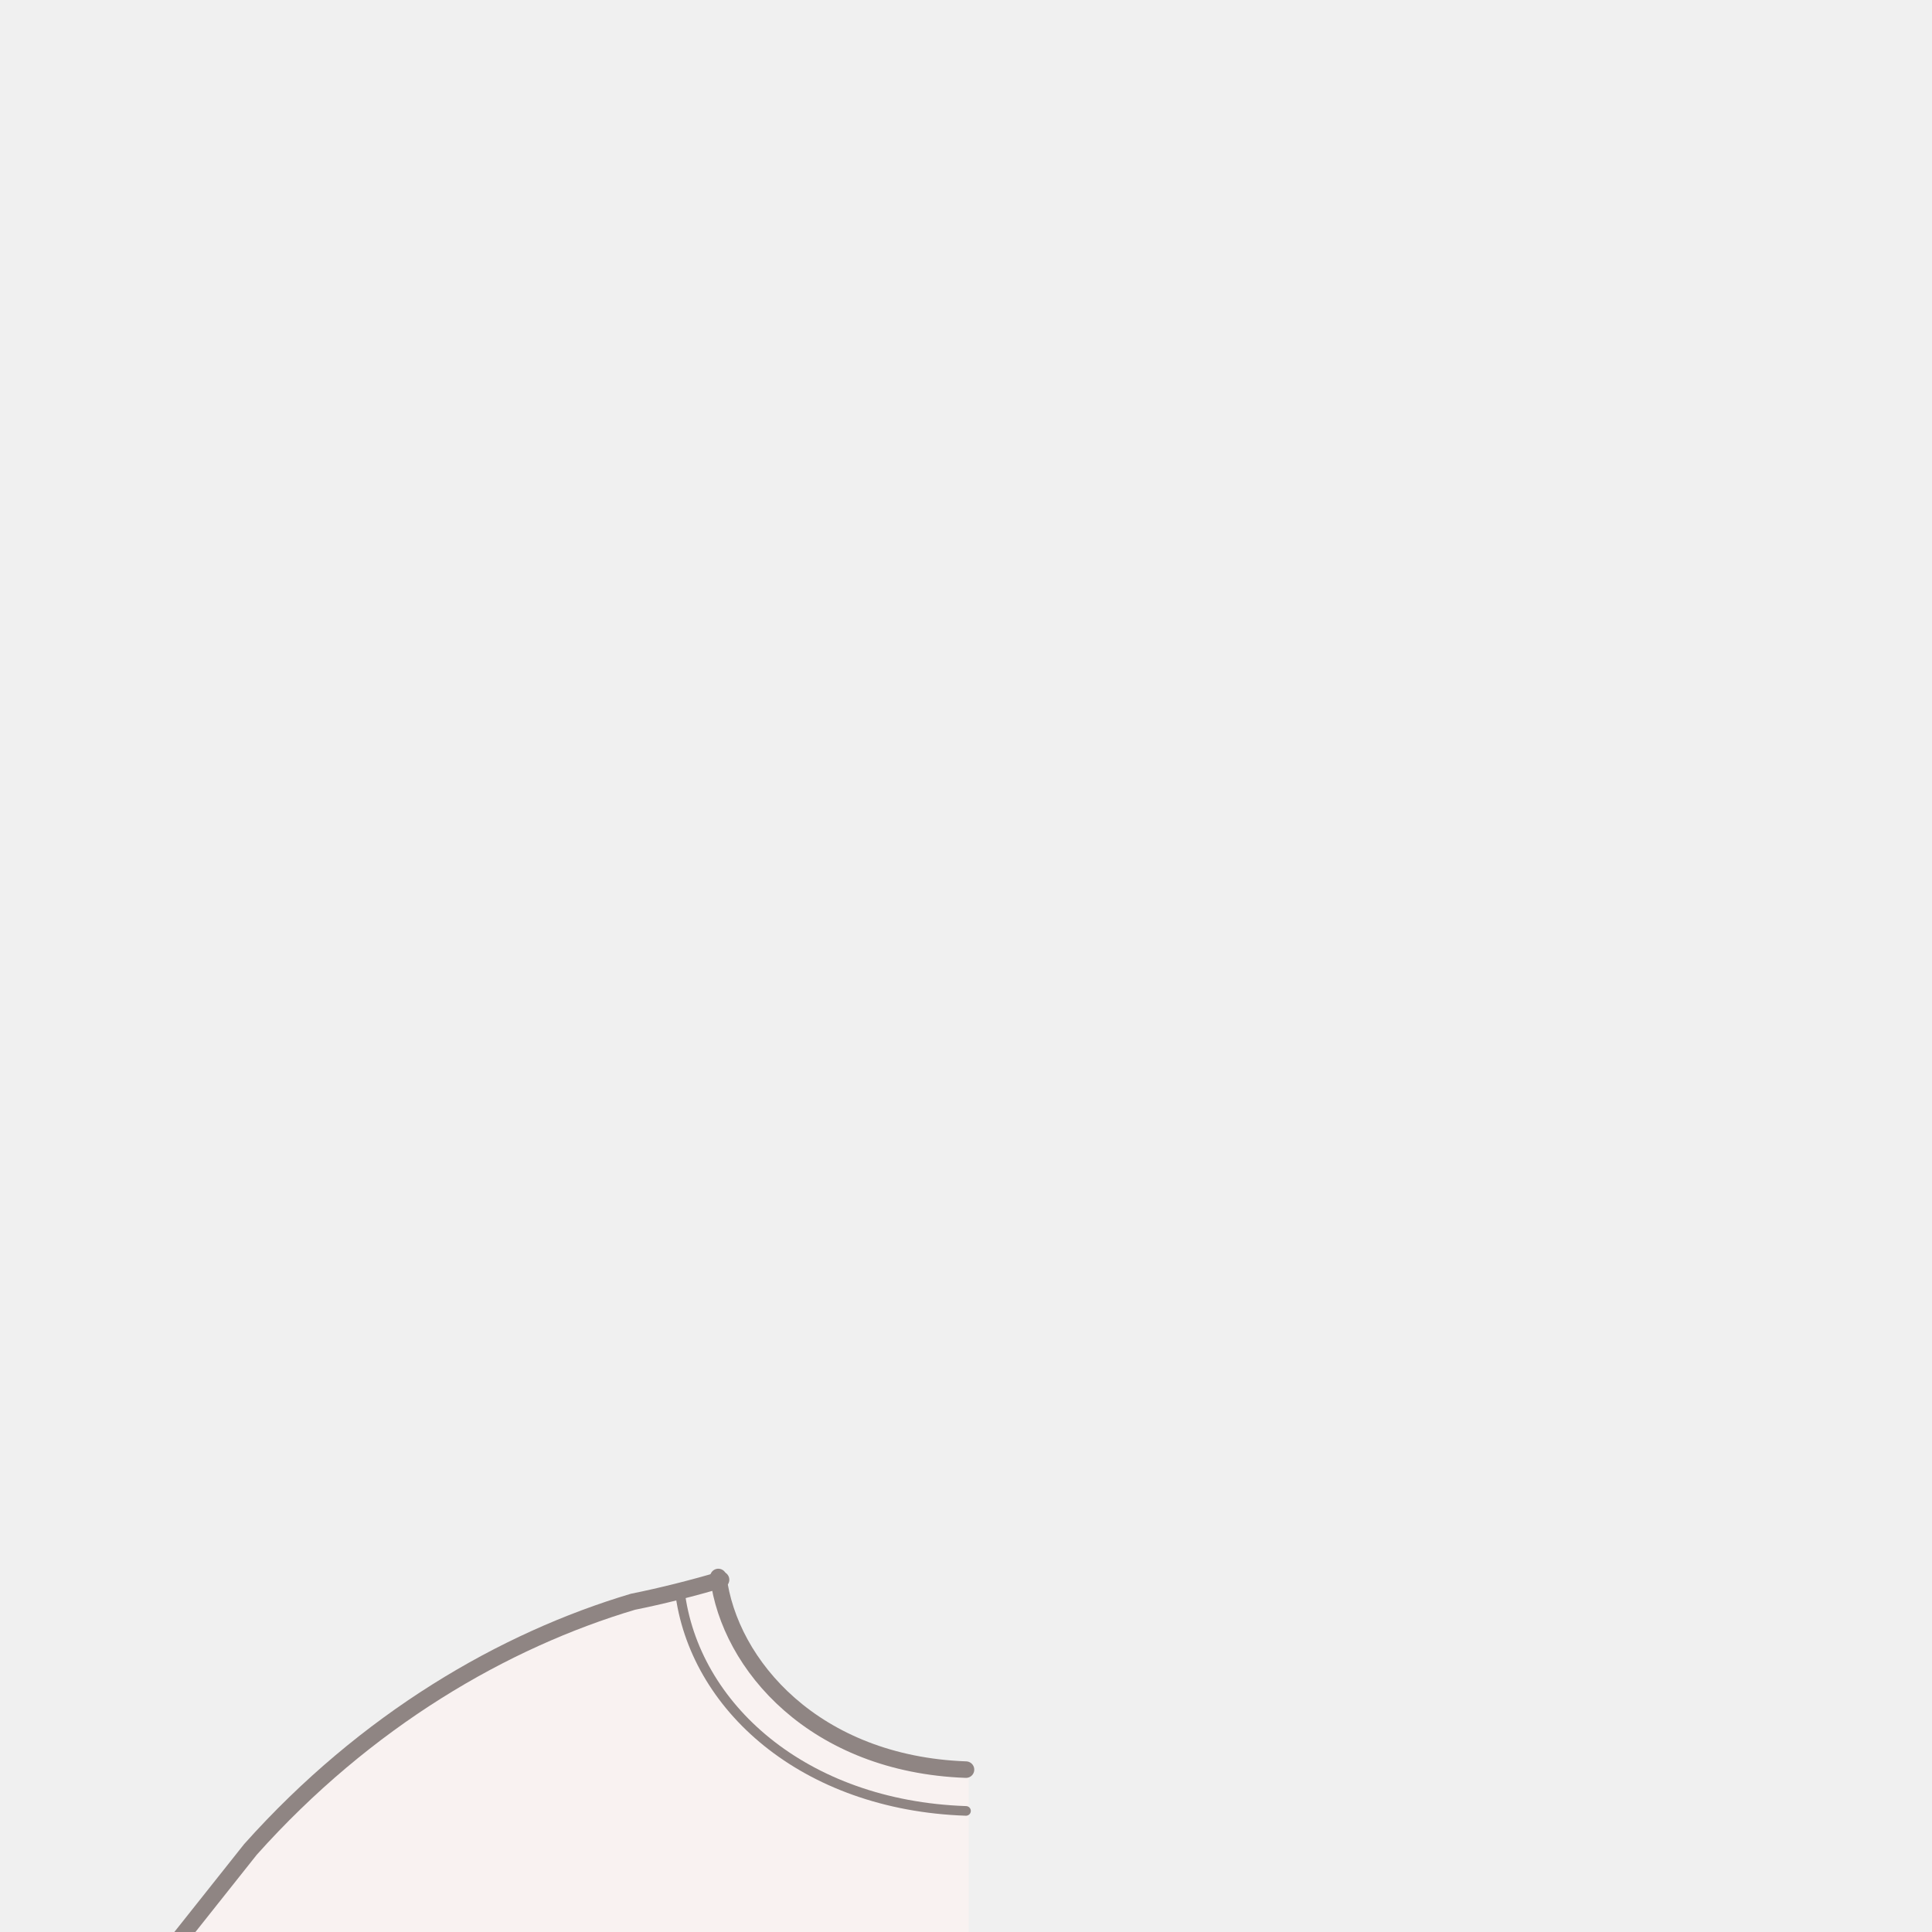
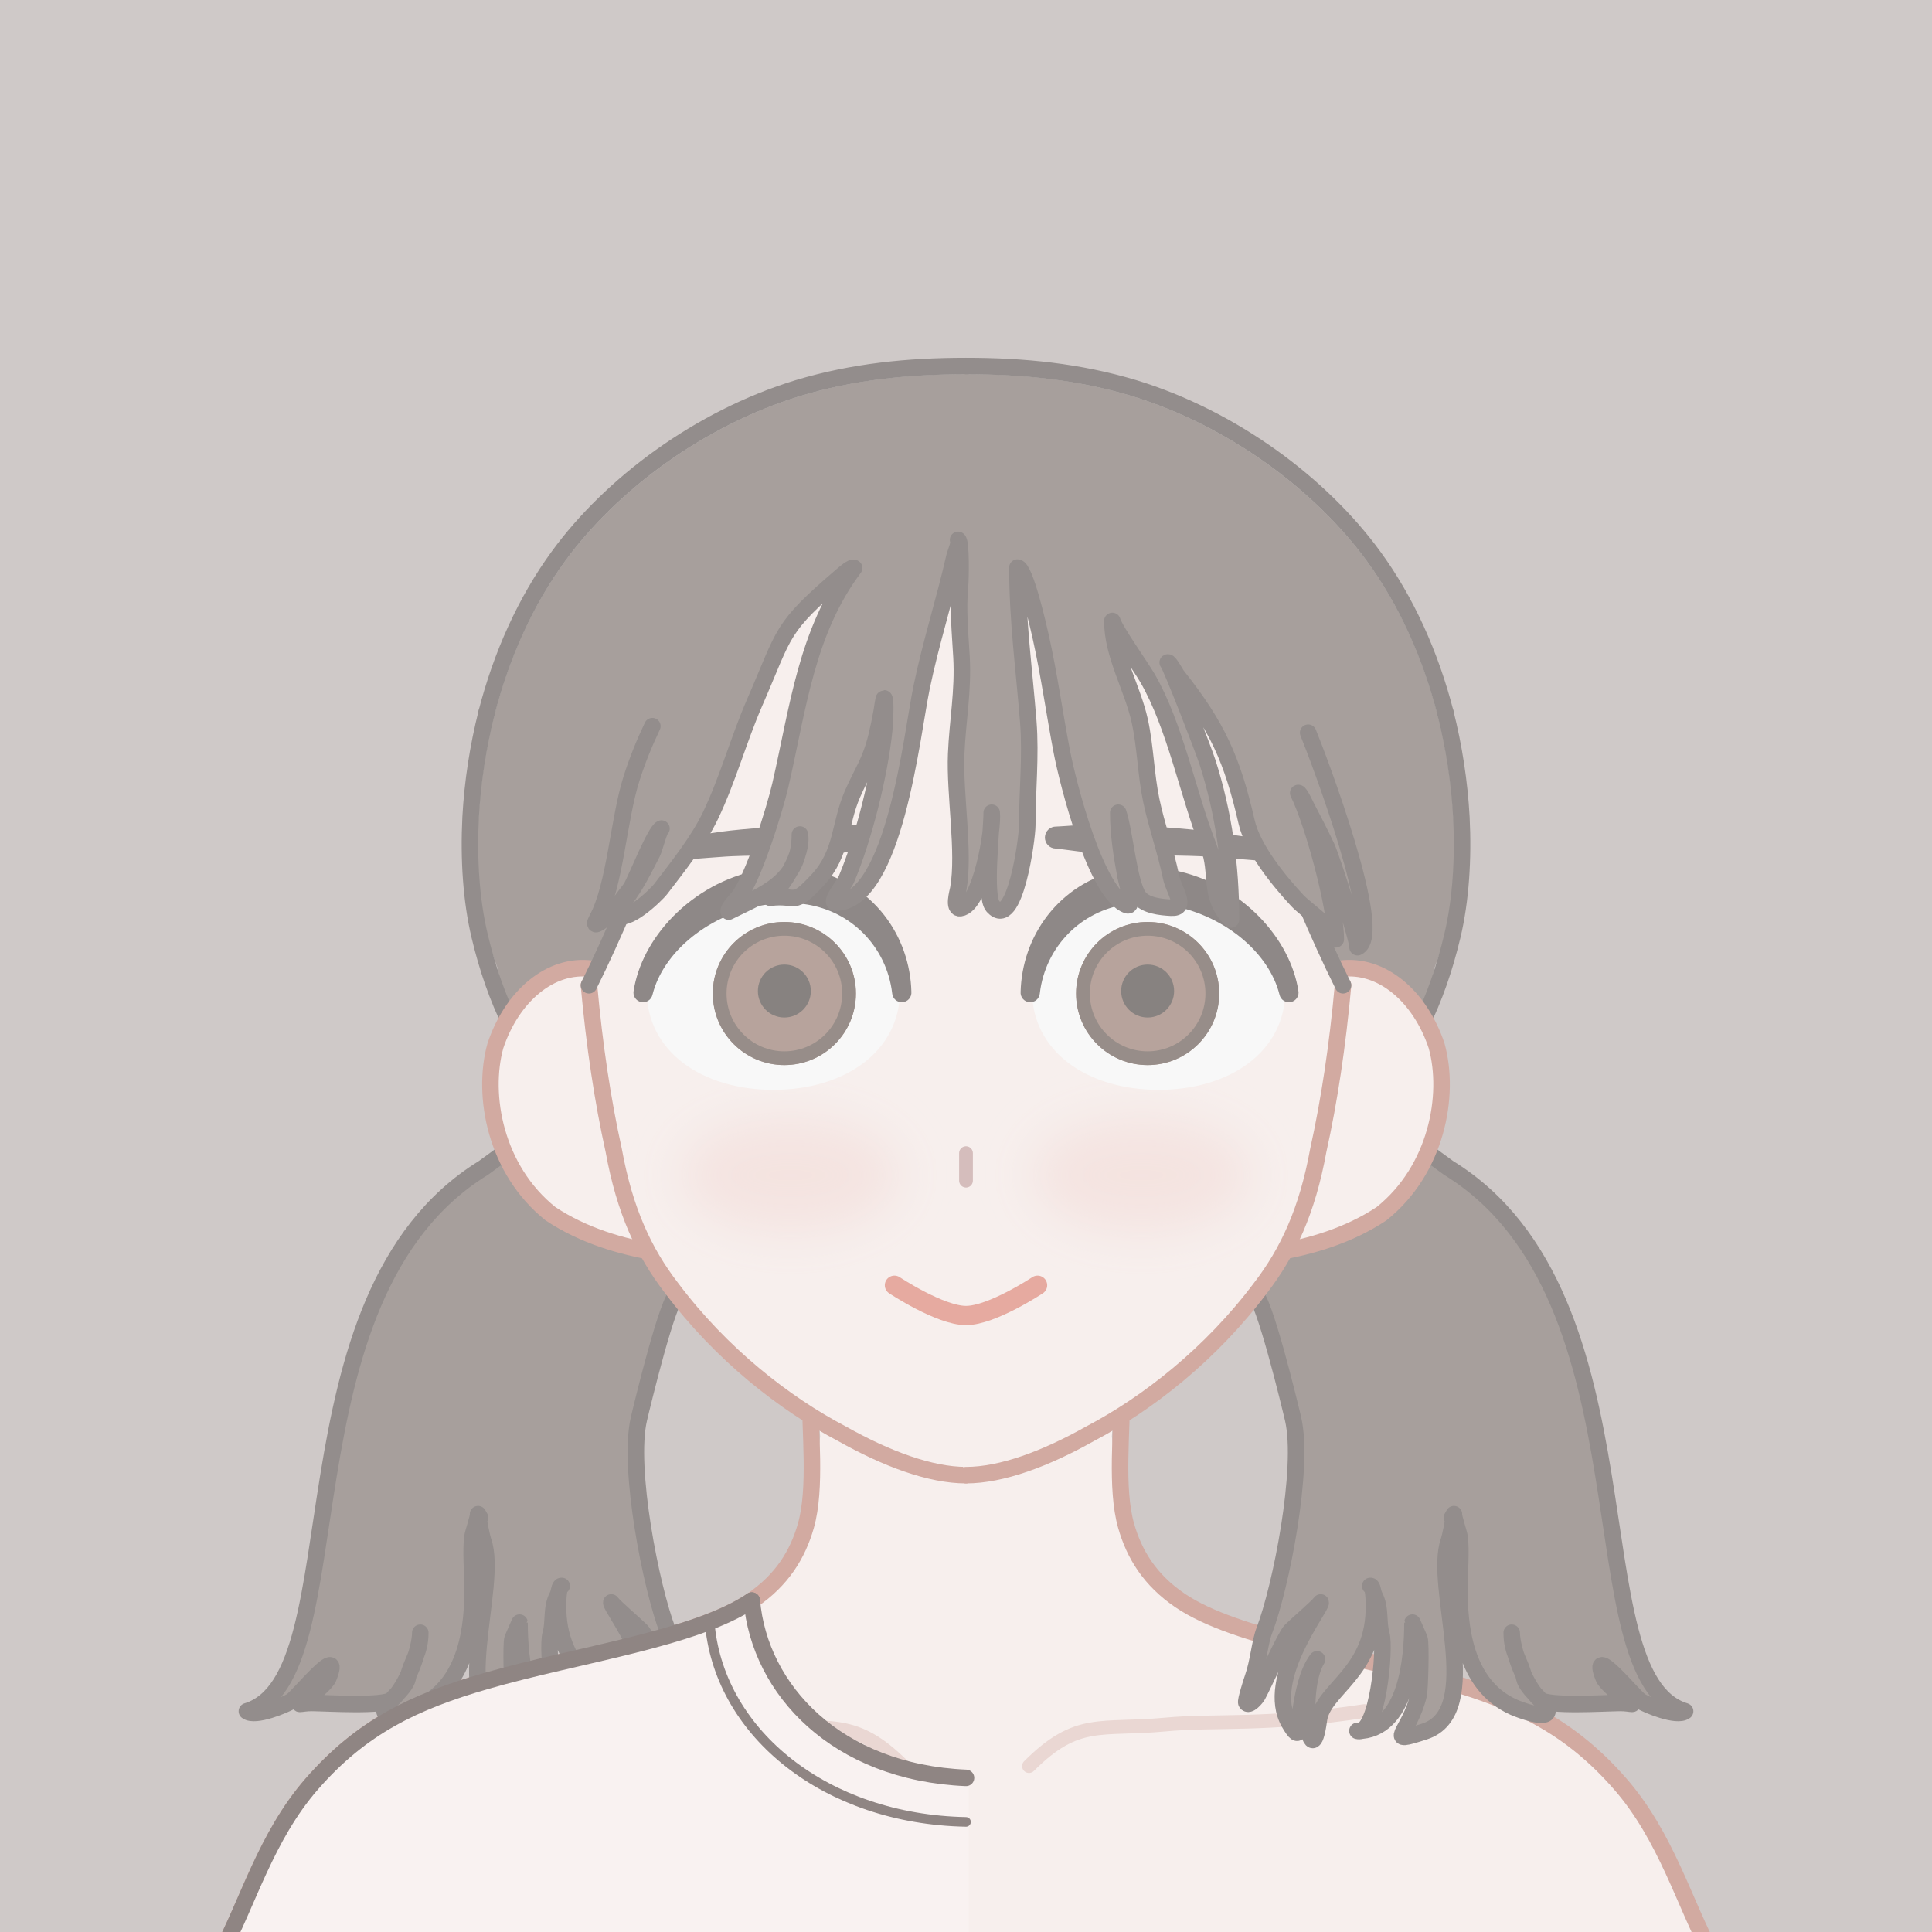
<svg xmlns="http://www.w3.org/2000/svg" width="702" height="702" viewBox="0 0 702 702">
+   <g id="_ref">
+     <g opacity="0.5">
+       <defs>
+         <clipPath id="makeup-blush-clip-path-31">
+           <path d="M215.154 389.2 L359.154 389.2 L359.154 464.8 L215.154 464.8 Z" />
+         </clipPath>
+         <filter id="makeup-blush-filter-11" filterUnits="userSpaceOnUse" x="218.154" y="377" width="138" height="100" color-interpolation-filters="sRGB">
+           <feGaussianBlur in="SourceGraphic" stdDeviation="9" color-interpolation-filters="linearRGB" />
+         </filter>
+         <clipPath id="cg-eye1">
+           <path d="M242 360 C242 338 262 326 288 326 C314 326 334 338 334 360 C334 382 314 396 288 396 C262 396 242 382 242 360 Z" fill="#ffffff" />
+         </clipPath>
+       </defs>
+       <rect width="702" height="702" fill="#ada19f" />
+       <g data-layer="body">
+         <g>
+           <g>
+             <path d="M296 490 L298 522 C293.615 554.385 304.615 564.885 259.333 589.667 L210.333 604.167 C118.615 622.385 119.615 639.385 96.5 675.5 L80.5 709 L352 712 L352 490 Z" fill="#fdeeea" />
+             <path d="M80.177 709.772 C89.948 691.718 96.554 667.356 113.323 648.166 C131.428 627.449 150.416 618.37 176.588 610.801 C209.733 601.215 252.656 595.455 273.168 581.575 C284.163 574.134 289.86 564.776 292.817 554.408 C296.711 540.759 294.236 520.005 294.407 505.93 C294.426 504.332 294.448 497.885 294.448 490.885" fill="none" stroke="#b46352" stroke-width="6" stroke-linecap="round" stroke-linejoin="round" />
+             <path d="M206.199 621.718 C242.115 627.218 260.37 624.907 278.628 626.62 C302.176 628.831 310.481 624.084 328.115 641.718" fill="none" stroke="#b46352" stroke-width="5" stroke-linecap="round" opacity="0.35" />
+           </g>
+         </g>
+         <g transform="translate(702 0) scale(-1 1)">
+           <g>
+             <path d="M296 490 L298 522 C293.615 554.385 304.615 564.885 259.333 589.667 L210.333 604.167 C118.615 622.385 119.615 639.385 96.5 675.5 L80.5 709 L352 712 L352 490 Z" fill="#fdeeea" />
+             <path d="M80.177 709.772 C89.948 691.718 96.554 667.356 113.323 648.166 C131.428 627.449 150.416 618.37 176.588 610.801 C209.733 601.215 252.656 595.455 273.168 581.575 C284.163 574.134 289.86 564.776 292.817 554.408 C296.711 540.759 294.236 520.005 294.407 505.93 C294.426 504.332 294.448 497.885 294.448 490.885" fill="none" stroke="#b46352" stroke-width="6" stroke-linecap="round" stroke-linejoin="round" />
+             <path d="M206.199 621.718 C242.115 627.218 260.37 624.907 278.628 626.62 C302.176 628.831 310.481 624.084 328.115 641.718" fill="none" stroke="#b46352" stroke-width="5" stroke-linecap="round" opacity="0.35" />
+           </g>
+         </g>
+       </g>
+       <g data-layer="hairMid">
+         <g>
+           <g>
+             <path d="M246.346 470.051 C252.058 457.884 251.33 448.199 243.07 434.669 C238.956 426.719 237.325 420.839 228.711 415.289 C206.623 401.069 195.92 409.499 175.625 424.389 C99.328 471.409 130.552 609.403 89.711 621.793 C92.696 624.063 103.403 619.583 105.822 618.153 C108.255 616.713 124.757 596.133 119.336 609.653 C118.582 611.533 113.631 615.683 111.427 617.133 C106.635 620.283 109.057 618.723 113.403 618.773 C118.927 618.823 139.489 620.153 142.388 617.583 C147.818 612.773 152.711 599.273 152.711 593.263 C152.711 600.773 149.385 603.763 148.149 609.773 C147.304 613.873 139.593 619.023 139.706 621.733 C139.843 625.043 149.803 621.283 151.883 620.363 C170.299 612.233 171.711 589.693 171.711 577.413 C171.711 572.163 170.979 563.063 171.67 558.353 C171.876 556.953 173.9 551.093 173.711 550.173 C173.96 550.589 174.197 551.005 174.421 551.422 L174.11 550.922 C173.439 551.258 175.192 558.829 175.579 559.922 C181.477 576.576 162.297 622.015 184.409 629.153 C199.261 633.947 190.038 630.137 186.546 615.971 C186.03 613.875 185.61 597.159 186.226 595.409 C186.446 594.785 188.796 589.666 188.777 589.589 C188.777 602.195 190.785 628.922 208.777 628.922 C201.455 630.753 198.534 598.933 200.068 593.773 C201.338 589.499 200.169 584.271 202.538 579.84 C203.243 578.52 203.238 576.081 204.11 576.256 C202.849 576.003 202.797 581.895 202.777 582.922 C202.285 607.842 221.252 613.552 222.777 624.922 C225.695 646.676 230.392 614.04 223.444 602.922 C227.157 607.873 228.466 615.721 229.444 621.589 C230.324 626.871 228.975 634.026 233.57 626.033 C242.692 610.164 221.67 584.015 222.11 582.256 C223.525 584.142 230.728 590.225 232.983 592.471 C235.024 594.505 242.514 611.398 245.016 616.038 C245.475 616.889 248.24 620.248 249.146 618.672 C249.502 618.052 247.263 611.007 246.804 609.719 C244.719 603.857 244.271 596.797 242.595 592.453 C236.61 576.947 227.965 533.366 232.163 515.515 C233.177 511.198 242.851 470.916 246.346 470.051 Z" fill="#5d4e48" stroke="#352a27" stroke-width="6" stroke-linecap="round" stroke-linejoin="round" />
+           </g>
+         </g>
+         <g transform="translate(702 0) scale(-1 1)">
+           <g>
+             <path d="M246.346 470.051 C252.058 457.884 251.33 448.199 243.07 434.669 C238.956 426.719 237.325 420.839 228.711 415.289 C206.623 401.069 195.92 409.499 175.625 424.389 C99.328 471.409 130.552 609.403 89.711 621.793 C92.696 624.063 103.403 619.583 105.822 618.153 C108.255 616.713 124.757 596.133 119.336 609.653 C118.582 611.533 113.631 615.683 111.427 617.133 C106.635 620.283 109.057 618.723 113.403 618.773 C118.927 618.823 139.489 620.153 142.388 617.583 C147.818 612.773 152.711 599.273 152.711 593.263 C152.711 600.773 149.385 603.763 148.149 609.773 C147.304 613.873 139.593 619.023 139.706 621.733 C139.843 625.043 149.803 621.283 151.883 620.363 C170.299 612.233 171.711 589.693 171.711 577.413 C171.711 572.163 170.979 563.063 171.67 558.353 C171.876 556.953 173.9 551.093 173.711 550.173 C173.96 550.589 174.197 551.005 174.421 551.422 L174.11 550.922 C173.439 551.258 175.192 558.829 175.579 559.922 C181.477 576.576 162.297 622.015 184.409 629.153 C199.261 633.947 190.038 630.137 186.546 615.971 C186.03 613.875 185.61 597.159 186.226 595.409 C186.446 594.785 188.796 589.666 188.777 589.589 C188.777 602.195 190.785 628.922 208.777 628.922 C201.455 630.753 198.534 598.933 200.068 593.773 C201.338 589.499 200.169 584.271 202.538 579.84 C203.243 578.52 203.238 576.081 204.11 576.256 C202.849 576.003 202.797 581.895 202.777 582.922 C202.285 607.842 221.252 613.552 222.777 624.922 C225.695 646.676 230.392 614.04 223.444 602.922 C227.157 607.873 228.466 615.721 229.444 621.589 C230.324 626.871 228.975 634.026 233.57 626.033 C242.692 610.164 221.67 584.015 222.11 582.256 C223.525 584.142 230.728 590.225 232.983 592.471 C235.024 594.505 242.514 611.398 245.016 616.038 C245.475 616.889 248.24 620.248 249.146 618.672 C249.502 618.052 247.263 611.007 246.804 609.719 C244.719 603.857 244.271 596.797 242.595 592.453 C236.61 576.947 227.965 533.366 232.163 515.515 C233.177 511.198 242.851 470.916 246.346 470.051 Z" fill="#5d4e48" stroke="#352a27" stroke-width="6" stroke-linecap="round" stroke-linejoin="round" />
+           </g>
+         </g>
+       </g>
+       <g data-layer="hairBase">
+         <g>
+           <g>
+             <path d="M352 381.448 L352 135.951 L351.016 135.951 C330.344 135.951 310.656 137.919 290.968 143.826 C255.53 154.654 224.03 178.279 205.327 203.873 C186.623 229.467 175.795 262.936 173.826 297.39 C172.842 317.077 174.811 336.765 180.717 351.531 C182.027 358.081 184.209 364.632 187.262 370.602 C187.365 370.682 201.168 393.038 203.562 396.448 C204.832 398.257 211.612 404.019 213.517 405.842 C223.248 415.153 227.833 417.061 239.562 423.948 C253.821 432.321 287.168 441.633 303.192 437.819 C328.028 431.907 350.54 430.17 351.074 398.222 C351.102 396.519 351.452 381.949 352 381.448 Z" fill="#5d4e48" />
+           </g>
+           <g>
+             <path d="M351 133 C330 133 310 135 290 141 C254 152 222 176 203 202 C191 218.4 182.2 238 176.8 259" fill="none" stroke="#352a27" stroke-width="6" stroke-linecap="round" stroke-linejoin="round" />
+           </g>
+           <g>
+             <path d="M176.8 259 C173.7 271.3 171.7 284.1 171 297 C170.247 312.067 171.196 327.134 174.275 340.064 C179.731 362.97 189.199 384.12 205.639 400.625 C218.159 413.194 231.61 422.103 248.042 428.491 C248.47 428.658 248.896 428.816 249.319 428.964 C252.635 430.122 260.334 430.818 262.896 432.282" fill="none" stroke="#352a27" stroke-width="6" stroke-linecap="round" stroke-linejoin="round" />
+           </g>
+         </g>
+         <g transform="translate(702 0) scale(-1 1)">
+           <g>
+             <path d="M352 381.448 L352 135.951 L351.016 135.951 C330.344 135.951 310.656 137.919 290.968 143.826 C255.53 154.654 224.03 178.279 205.327 203.873 C186.623 229.467 175.795 262.936 173.826 297.39 C172.842 317.077 174.811 336.765 180.717 351.531 C182.027 358.081 184.209 364.632 187.262 370.602 C187.365 370.682 201.168 393.038 203.562 396.448 C204.832 398.257 211.612 404.019 213.517 405.842 C223.248 415.153 227.833 417.061 239.562 423.948 C253.821 432.321 287.168 441.633 303.192 437.819 C328.028 431.907 350.54 430.17 351.074 398.222 C351.102 396.519 351.452 381.949 352 381.448 Z" fill="#5d4e48" />
+           </g>
+           <g>
+             <path d="M351 133 C330 133 310 135 290 141 C254 152 222 176 203 202 C191 218.4 182.2 238 176.8 259" fill="none" stroke="#352a27" stroke-width="6" stroke-linecap="round" stroke-linejoin="round" />
+           </g>
+           <g>
+             <path d="M176.8 259 C173.7 271.3 171.7 284.1 171 297 C170.247 312.067 171.196 327.134 174.275 340.064 C179.731 362.97 189.199 384.12 205.639 400.625 C218.159 413.194 231.61 422.103 248.042 428.491 C248.47 428.658 248.896 428.816 249.319 428.964 C252.635 430.122 260.334 430.818 262.896 432.282" fill="none" stroke="#352a27" stroke-width="6" stroke-linecap="round" stroke-linejoin="round" />
+           </g>
+         </g>
+       </g>
+       <g data-layer="ear">
+         <g>
+           <g>
+             <path d="M215 352 C200 350 186 362 180 380 C175 398 180 425 200 441 C212 449 226 453 238 455 L225 380 Z" fill="#fdeeea" />
+             <path d="M215 352 C200 350 186 362 180 380 C175 398 180 425 200 441 C212 449 226 453 238 455" fill="none" stroke="#b46352" stroke-width="6" stroke-linecap="round" stroke-linejoin="round" />
+           </g>
+         </g>
+         <g transform="translate(702 0) scale(-1 1)">
+           <g>
+             <path d="M215 352 C200 350 186 362 180 380 C175 398 180 425 200 441 C212 449 226 453 238 455 L225 380 Z" fill="#fdeeea" />
+             <path d="M215 352 C200 350 186 362 180 380 C175 398 180 425 200 441 C212 449 226 453 238 455" fill="none" stroke="#b46352" stroke-width="6" stroke-linecap="round" stroke-linejoin="round" />
+           </g>
+         </g>
+       </g>
+       <g data-layer="face">
+         <g>
+           <g>
+             <path d="M352 200 L351 200 C322 200 296 208 278 228 C262 246 250 272 240 298 C232 318 223 340 214 358 C216 380 219 400 223 418 C227 440 234 455 244 468 C262 492 285 510 306 521 C322 530 338 536 351 536 L352 536 Z" fill="#fdeeea" />
+             <path d="M214 358 C216 380 219 400 223 418 C227 440 234 455 244 468 C262 492 285 510 306 521 C322 530 338 536 351 536" fill="none" stroke="#b46352" stroke-width="6" stroke-linecap="round" stroke-linejoin="round" />
+           </g>
+         </g>
+         <g transform="translate(702 0) scale(-1 1)">
+           <g>
+             <path d="M352 200 L351 200 C322 200 296 208 278 228 C262 246 250 272 240 298 C232 318 223 340 214 358 C216 380 219 400 223 418 C227 440 234 455 244 468 C262 492 285 510 306 521 C322 530 338 536 351 536 L352 536 Z" fill="#fdeeea" />
+             <path d="M214 358 C216 380 219 400 223 418 C227 440 234 455 244 468 C262 492 285 510 306 521 C322 530 338 536 351 536" fill="none" stroke="#b46352" stroke-width="6" stroke-linecap="round" stroke-linejoin="round" />
+           </g>
+         </g>
+       </g>
+       <g data-layer="makeup">
+         <g>
+           <g>
+             <g clip-path="url(#makeup-blush-clip-path-31)">
+               <g filter="url(#makeup-blush-filter-11)">
+                 <ellipse cx="287.154" cy="427" rx="40" ry="21" fill="#f3bfb8" opacity="0.5" />
+               </g>
+             </g>
+           </g>
+         </g>
+         <g transform="translate(702 0) scale(-1 1)">
+           <g>
+             <g clip-path="url(#makeup-blush-clip-path-31)">
+               <g filter="url(#makeup-blush-filter-11)">
+                 <ellipse cx="287.154" cy="427" rx="40" ry="21" fill="#f3bfb8" opacity="0.5" />
+               </g>
+             </g>
+           </g>
+         </g>
+       </g>
+       <g data-layer="mouth">
+         <g>
+           <path d="M351 419 L351 429" fill="none" stroke="#b98a88" stroke-width="5" stroke-linecap="round" />
+         </g>
+         <g>
+           <path d="M325 467 C325 467 341.59 478 351 478 C360.41 478 377 467 377 467" fill="none" stroke="#dc6450" stroke-width="7" stroke-linecap="round" stroke-linejoin="round" />
+         </g>
+       </g>
+       <g data-layer="eye">
+         <g transform="translate(285 361) scale(1) translate(-292 -361)">
+           <path d="M242 360 C242 338 262 326 288 326 C314 326 334 338 334 360 C334 382 314 396 288 396 C262 396 242 382 242 360 Z" fill="#ffffff" />
+           <g clip-path="url(#cg-eye1)">
+             <g transform="translate(292 361) scale(0.26)">
+               <g transform="translate(-110 -110) scale(1)">
+                 <g>
+                   <circle cx="110" cy="110" r="100" fill="#7e5647" />
+                   <circle cx="110" cy="106.526" r="37" fill="#1e1410" />
+                 </g>
+               </g>
+             </g>
+             <circle cx="292" cy="361" r="23.5" fill="none" stroke="#3e2a22" stroke-width="5" />
+           </g>
+           <g>
+             <polygon points="237.252,359.897 237.551,358.24 237.883,356.76 237.941,356.513 238.406,354.792 238.803,353.526 238.951,353.061 239.578,351.317 239.962,350.368 240.28,349.584 241.058,347.862 241.344,347.294 241.925,346.127 242.867,344.408 242.928,344.314 243.885,342.708 244.617,341.579 244.985,341.016 246.164,339.343 246.569,338.814 247.417,337.698 248.568,336.29 248.745,336.08 250.15,334.489 250.84,333.764 251.624,332.938 253.169,331.426 253.251,331.357 254.778,329.959 255.664,329.208 256.451,328.542 258.188,327.176 258.338,327.071 259.976,325.871 260.978,325.193 261.816,324.627 263.713,323.445 263.884,323.351 265.648,322.334 266.723,321.768 267.619,321.299 269.636,320.333 269.832,320.251 271.687,319.443 272.839,318.994 273.747,318.642 275.844,317.917 276.12,317.835 277.977,317.271 279.259,316.935 280.089,316.72 282.225,316.252 282.674,316.172 284.386,315.867 285.904,315.658 286.538,315.572 288.676,315.367 289.401,315.327 290.829,315.25 292.642,315.226 293.004,315.221 295.029,315.28 296.147,315.36 297.018,315.423 298.974,315.649 299.642,315.754 300.899,315.956 302.839,316.351 303.092,316.412 304.736,316.824 306.239,317.271 306.592,317.373 308.418,318.001 309.548,318.446 310.23,318.713 311.993,319.495 312.749,319.869 313.708,320.347 315.391,321.276 315.82,321.534 317.035,322.277 318.624,323.341 318.745,323.424 320.158,324.467 321.316,325.4 321.654,325.667 323.091,326.923 323.903,327.696 324.47,328.235 325.79,329.602 326.297,330.172 327.055,331.028 328.256,332.499 328.49,332.806 329.392,334.018 330.352,335.425 330.465,335.582 331.471,337.186 332.122,338.33 332.409,338.828 333.281,340.508 333.67,341.338 334.08,342.214 334.808,343.949 334.992,344.434 335.468,345.715 336.057,347.505 336.088,347.599 336.571,349.304 336.901,350.668 337.014,351.126 337.388,352.973 337.543,353.928 337.688,354.817 337.915,356.668 337.962,357.21 338.072,358.537 338.153,360.357 338.146,361.044 338.006,361.715 337.737,362.346 337.35,362.913 336.861,363.394 336.286,363.769 335.65,364.026 334.976,364.153 334.29,364.146 333.618,364.006 332.987,363.737 332.42,363.35 331.94,362.861 331.564,362.286 331.308,361.65 331.18,360.976 330.952,359.311 330.741,358.141 330.667,357.75 330.321,356.221 330.125,355.498 329.911,354.712 329.435,353.212 329.326,352.918 328.903,351.751 328.295,350.262 328.289,350.247 332.186,348.915 328.346,350.404 327.667,348.922 327.122,347.855 326.963,347.551 326.209,346.222 325.793,345.553 325.404,344.931 324.546,343.673 324.313,343.364 323.644,342.461 322.641,341.211 326.581,338.437 322.758,341.37 322.695,341.298 321.707,340.166 320.806,339.215 320.678,339.088 319.611,338.057 318.914,337.435 318.503,337.07 317.368,336.138 316.918,335.8 316.202,335.257 315.002,334.422 314.826,334.316 313.769,333.636 312.455,332.862 312.429,332.847 315.575,328.126 312.628,332.973 311.255,332.235 310.187,331.716 309.949,331.605 308.63,331.03 307.86,330.729 307.304,330.513 305.949,330.043 305.483,329.903 304.56,329.62 303.179,329.254 303.067,329.233 301.785,328.941 300.369,328.674 300.36,328.676 298.901,328.459 297.886,328.344 297.468,328.298 296.013,328.186 295.393,328.162 294.522,328.124 292.996,328.113 292.886,328.117 291.308,328.156 290.115,328.224 289.625,328.251 287.955,328.397 287.555,328.445 286.26,328.598 284.767,328.824 284.542,328.856 282.84,329.164 282.225,329.296 281.147,329.526 279.48,329.94 279.412,329.953 277.697,330.432 276.975,330.658 276,330.962 274.294,331.56 274.289,331.557 272.589,332.208 271.847,332.519 270.917,332.909 269.253,333.675 269.166,333.715 266.483,328.557 269.341,333.62 267.607,334.487 266.89,334.872 265.995,335.352 264.409,336.278 264.333,336.322 261.3,331.723 264.49,336.215 262.858,337.24 262.157,337.711 261.347,338.255 259.821,339.363 259.808,339.373 256.523,335.37 259.946,339.255 258.454,340.418 257.716,341.032 257.083,341.559 255.762,342.739 255.685,342.806 254.501,343.949 253.647,344.833 253.301,345.188 252.159,346.459 251.834,346.845 251.082,347.752 250.048,349.104 250.03,349.127 246.472,346.733 250.12,348.988 249.134,350.389 248.514,351.347 248.254,351.743 247.457,353.088 247.132,353.691 246.724,354.451 246.056,355.833 245.922,356.135 245.462,357.208 244.942,358.578 244.909,358.668 244.488,359.962 244.081,361.436 243.865,362.087 243.527,362.684 243.078,363.203 242.537,363.625 241.924,363.933 241.262,364.116 240.578,364.166 239.897,364.081 239.246,363.865 238.649,363.527 238.13,363.078 237.708,362.537 237.4,361.924 237.218,361.262 237.168,360.578" fill="#2b201d" />
+           </g>
+         </g>
+         <g transform="translate(702 0) scale(-1 1)">
+           <g transform="translate(285 361) scale(1) translate(-292 -361)">
+             <path d="M242 360 C242 338 262 326 288 326 C314 326 334 338 334 360 C334 382 314 396 288 396 C262 396 242 382 242 360 Z" fill="#ffffff" />
+             <g clip-path="url(#cg-eye1)">
+               <g transform="translate(292 361) scale(0.26)">
+                 <g transform="translate(-110 -110) scale(1)">
+                   <g>
+                     <circle cx="110" cy="110" r="100" fill="#7e5647" />
+                     <circle cx="110" cy="106.526" r="37" fill="#1e1410" />
+                   </g>
+                 </g>
+               </g>
+               <circle cx="292" cy="361" r="23.5" fill="none" stroke="#3e2a22" stroke-width="5" />
+             </g>
+             <g>
+               <polygon points="237.252,359.897 237.551,358.24 237.883,356.76 237.941,356.513 238.406,354.792 238.803,353.526 238.951,353.061 239.578,351.317 239.962,350.368 240.28,349.584 241.058,347.862 241.344,347.294 241.925,346.127 242.867,344.408 242.928,344.314 243.885,342.708 244.617,341.579 244.985,341.016 246.164,339.343 246.569,338.814 247.417,337.698 248.568,336.29 248.745,336.08 250.15,334.489 250.84,333.764 251.624,332.938 253.169,331.426 253.251,331.357 254.778,329.959 255.664,329.208 256.451,328.542 258.188,327.176 258.338,327.071 259.976,325.871 260.978,325.193 261.816,324.627 263.713,323.445 263.884,323.351 265.648,322.334 266.723,321.768 267.619,321.299 269.636,320.333 269.832,320.251 271.687,319.443 272.839,318.994 273.747,318.642 275.844,317.917 276.12,317.835 277.977,317.271 279.259,316.935 280.089,316.72 282.225,316.252 282.674,316.172 284.386,315.867 285.904,315.658 286.538,315.572 288.676,315.367 289.401,315.327 290.829,315.25 292.642,315.226 293.004,315.221 295.029,315.28 296.147,315.36 297.018,315.423 298.974,315.649 299.642,315.754 300.899,315.956 302.839,316.351 303.092,316.412 304.736,316.824 306.239,317.271 306.592,317.373 308.418,318.001 309.548,318.446 310.23,318.713 311.993,319.495 312.749,319.869 313.708,320.347 315.391,321.276 315.82,321.534 317.035,322.277 318.624,323.341 318.745,323.424 320.158,324.467 321.316,325.4 321.654,325.667 323.091,326.923 323.903,327.696 324.47,328.235 325.79,329.602 326.297,330.172 327.055,331.028 328.256,332.499 328.49,332.806 329.392,334.018 330.352,335.425 330.465,335.582 331.471,337.186 332.122,338.33 332.409,338.828 333.281,340.508 333.67,341.338 334.08,342.214 334.808,343.949 334.992,344.434 335.468,345.715 336.057,347.505 336.088,347.599 336.571,349.304 336.901,350.668 337.014,351.126 337.388,352.973 337.543,353.928 337.688,354.817 337.915,356.668 337.962,357.21 338.072,358.537 338.153,360.357 338.146,361.044 338.006,361.715 337.737,362.346 337.35,362.913 336.861,363.394 336.286,363.769 335.65,364.026 334.976,364.153 334.29,364.146 333.618,364.006 332.987,363.737 332.42,363.35 331.94,362.861 331.564,362.286 331.308,361.65 331.18,360.976 330.952,359.311 330.741,358.141 330.667,357.75 330.321,356.221 330.125,355.498 329.911,354.712 329.435,353.212 329.326,352.918 328.903,351.751 328.295,350.262 328.289,350.247 332.186,348.915 328.346,350.404 327.667,348.922 327.122,347.855 326.963,347.551 326.209,346.222 325.793,345.553 325.404,344.931 324.546,343.673 324.313,343.364 323.644,342.461 322.641,341.211 326.581,338.437 322.758,341.37 322.695,341.298 321.707,340.166 320.806,339.215 320.678,339.088 319.611,338.057 318.914,337.435 318.503,337.07 317.368,336.138 316.918,335.8 316.202,335.257 315.002,334.422 314.826,334.316 313.769,333.636 312.455,332.862 312.429,332.847 315.575,328.126 312.628,332.973 311.255,332.235 310.187,331.716 309.949,331.605 308.63,331.03 307.86,330.729 307.304,330.513 305.949,330.043 305.483,329.903 304.56,329.62 303.179,329.254 303.067,329.233 301.785,328.941 300.369,328.674 300.36,328.676 298.901,328.459 297.886,328.344 297.468,328.298 296.013,328.186 295.393,328.162 294.522,328.124 292.996,328.113 292.886,328.117 291.308,328.156 290.115,328.224 289.625,328.251 287.955,328.397 287.555,328.445 286.26,328.598 284.767,328.824 284.542,328.856 282.84,329.164 282.225,329.296 281.147,329.526 279.48,329.94 279.412,329.953 277.697,330.432 276.975,330.658 276,330.962 274.294,331.56 274.289,331.557 272.589,332.208 271.847,332.519 270.917,332.909 269.253,333.675 269.166,333.715 266.483,328.557 269.341,333.62 267.607,334.487 266.89,334.872 265.995,335.352 264.409,336.278 264.333,336.322 261.3,331.723 264.49,336.215 262.858,337.24 262.157,337.711 261.347,338.255 259.821,339.363 259.808,339.373 256.523,335.37 259.946,339.255 258.454,340.418 257.716,341.032 257.083,341.559 255.762,342.739 255.685,342.806 254.501,343.949 253.647,344.833 253.301,345.188 252.159,346.459 251.834,346.845 251.082,347.752 250.048,349.104 250.03,349.127 246.472,346.733 250.12,348.988 249.134,350.389 248.514,351.347 248.254,351.743 247.457,353.088 247.132,353.691 246.724,354.451 246.056,355.833 245.922,356.135 245.462,357.208 244.942,358.578 244.909,358.668 244.488,359.962 244.081,361.436 243.865,362.087 243.527,362.684 243.078,363.203 242.537,363.625 241.924,363.933 241.262,364.116 240.578,364.166 239.897,364.081 239.246,363.865 238.649,363.527 238.13,363.078 237.708,362.537 237.4,361.924 237.218,361.262 237.168,360.578" fill="#2b201d" />
+             </g>
+           </g>
+         </g>
+       </g>
+       <g data-layer="hairLine">
+         <g>
+           <g>
+             <path d="M351 200 C322 200 296 208 278 228 C262 246 250 272 240 298 C232 318 223 340 214 358" fill="none" stroke="#352a27" stroke-width="6" stroke-linecap="round" stroke-linejoin="round" />
+           </g>
+         </g>
+         <g transform="translate(702 0) scale(-1 1)">
+           <g>
+             <path d="M351 200 C322 200 296 208 278 228 C262 246 250 272 240 298 C232 318 223 340 214 358" fill="none" stroke="#352a27" stroke-width="6" stroke-linecap="round" stroke-linejoin="round" />
+           </g>
+         </g>
+       </g>
+       <g data-layer="brow">
+         <g>
+           <g transform="translate(-7 0)">
+             <g>
+               <g>
+                 <path d="M251.563 304.691 L255.184 304.191 L258.804 303.682 L262.422 303.165 L264.202 302.909 L266.052 302.647 L269.671 302.131 L269.885 302.102 L272.476 301.783 L273.478 301.681 L276.448 301.377 L277.18 301.313 L280.822 300.993 L282.158 300.878 L284.513 300.7 L288.158 300.433 L290.032 300.3 L291.841 300.188 L295.489 299.974 L299.137 299.777 L300.11 299.728 L302.817 299.614 L306.468 299.48 L307.714 299.451 L308.96 299.444 L310.208 299.458 L311.456 299.489 L312.704 299.536 L312.854 299.541 L313.976 299.599 L315.225 299.674 L316.474 299.757 L317.723 299.845 L318.973 299.935 L320.222 300.025 L321.471 300.113 L322.72 300.195 L323.969 300.27 L325.218 300.335 L326 300.389 L326.757 300.595 L327.459 300.945 L328.079 301.424 L328.594 302.016 L328.983 302.696 L329.232 303.44 L329.332 304.218 L329.277 305 L329.072 305.757 L328.722 306.459 L328.242 307.079 L327.651 307.594 L326.97 307.983 L326.227 308.232 L325.449 308.332 L324.206 308.469 L322.964 308.615 L321.721 308.77 L320.479 308.93 L319.237 309.092 L317.995 309.254 L316.753 309.414 L315.511 309.568 L314.268 309.715 L313.174 309.837 L313.048 309.852 L311.806 309.982 L310.563 310.096 L309.319 310.193 L308.075 310.27 L306.83 310.324 L303.178 310.433 L300.499 310.499 L299.554 310.524 L295.901 310.61 L292.247 310.679 L290.471 310.706 L288.629 310.744 L284.975 310.81 L282.661 310.845 L281.367 310.876 L277.713 310.959 L277.043 310.972 L274.124 311.073 L273.212 311.102 L270.782 311.231 L270.649 311.24 L267.003 311.504 L265.15 311.639 L263.368 311.774 L259.724 312.055 L256.08 312.344 L252.437 312.643 L251.653 312.652 L250.882 312.507 L250.154 312.215 L249.497 311.787 L248.937 311.239 L248.494 310.592 L248.186 309.871 L248.024 309.103 L248.015 308.319 L248.159 307.549 L248.451 306.821 L248.88 306.164 L249.428 305.603 L250.075 305.16 L250.796 304.852 Z" fill="#352a27" />
+               </g>
+             </g>
+           </g>
+         </g>
+         <g transform="translate(702 0) scale(-1 1)">
+           <g transform="translate(-7 0)">
+             <g>
+               <g>
+                 <path d="M251.563 304.691 L255.184 304.191 L258.804 303.682 L262.422 303.165 L264.202 302.909 L266.052 302.647 L269.671 302.131 L269.885 302.102 L272.476 301.783 L273.478 301.681 L276.448 301.377 L277.18 301.313 L280.822 300.993 L282.158 300.878 L284.513 300.7 L288.158 300.433 L290.032 300.3 L291.841 300.188 L295.489 299.974 L299.137 299.777 L300.11 299.728 L302.817 299.614 L306.468 299.48 L307.714 299.451 L308.96 299.444 L310.208 299.458 L311.456 299.489 L312.704 299.536 L312.854 299.541 L313.976 299.599 L315.225 299.674 L316.474 299.757 L317.723 299.845 L318.973 299.935 L320.222 300.025 L321.471 300.113 L322.72 300.195 L323.969 300.27 L325.218 300.335 L326 300.389 L326.757 300.595 L327.459 300.945 L328.079 301.424 L328.594 302.016 L328.983 302.696 L329.232 303.44 L329.332 304.218 L329.277 305 L329.072 305.757 L328.722 306.459 L328.242 307.079 L327.651 307.594 L326.97 307.983 L326.227 308.232 L325.449 308.332 L324.206 308.469 L322.964 308.615 L321.721 308.77 L320.479 308.93 L319.237 309.092 L317.995 309.254 L316.753 309.414 L315.511 309.568 L314.268 309.715 L313.174 309.837 L313.048 309.852 L311.806 309.982 L310.563 310.096 L309.319 310.193 L308.075 310.27 L306.83 310.324 L303.178 310.433 L300.499 310.499 L299.554 310.524 L295.901 310.61 L292.247 310.679 L290.471 310.706 L288.629 310.744 L284.975 310.81 L282.661 310.845 L281.367 310.876 L277.713 310.959 L277.043 310.972 L274.124 311.073 L273.212 311.102 L270.782 311.231 L270.649 311.24 L267.003 311.504 L265.15 311.639 L263.368 311.774 L259.724 312.055 L256.08 312.344 L252.437 312.643 L251.653 312.652 L250.882 312.507 L250.154 312.215 L249.497 311.787 L248.937 311.239 L248.494 310.592 L248.186 309.871 L248.024 309.103 L248.015 308.319 L248.159 307.549 L248.451 306.821 L248.88 306.164 L249.428 305.603 L250.075 305.16 L250.796 304.852 Z" fill="#352a27" />
+               </g>
+             </g>
+           </g>
+         </g>
+       </g>
+       <g data-layer="hairFront">
+         <g>
+           <path d="M305.733 186.817 C294.238 185.54 240.866 243.136 241.784 255.077 C240.674 255.077 237.645 262.575 237.04 263.852 C234.006 270.261 231.637 276.089 229.473 282.854 C224.722 297.701 223.528 321.784 216.907 333.952 C213.407 340.387 226.108 328.123 227.076 326.931 C230.866 322.261 234.236 315.291 237.026 309.901 C237.795 308.414 239.601 301.249 240.347 301.062 C238.166 301.789 231.236 319.065 229.51 322.228 C228.435 324.198 222.587 330.215 224.114 332.172 C227.041 335.923 238.104 325.612 240.196 322.868 C246.435 314.684 253.72 305.622 258.158 296.348 C264.504 283.087 268.361 268.689 274.232 255.207 C285.615 229.07 283.667 227.563 306.559 207.951 C307.048 207.532 310.213 204.734 310.855 205.376 C293.499 228.518 289.976 257.37 283.538 285.296 C281.488 294.185 273.607 319.587 268.207 326.141 C267.544 326.945 264.43 330.199 264.777 331.241 C277.93 324.664 290.644 320.536 290.644 303.218 C291.831 310.342 284.732 321.345 279.866 326.211 C289.86 324.962 287.816 329.767 297.21 319.63 C306.148 309.986 304.963 299.465 309.748 288.529 C313.292 280.43 316.178 276.925 318.446 267.693 C319.185 264.684 319.812 261.647 320.355 258.597 C320.424 258.212 321.049 253.73 321.241 253.739 C322.041 253.778 321.459 263.522 321.267 265.378 C319.582 281.592 313.948 304.242 307.629 319.276 C306.566 321.805 301.179 328.09 303.757 328.022 C325.032 327.462 331.26 267.224 334.852 249.846 C338.256 233.382 343.222 218.146 346.833 202.12 C347.04 201.199 348.955 196.711 348.126 196.158 C349.332 196.882 349.042 210.643 348.838 212.748 C347.986 221.541 348.873 229.957 349.364 238.732 C350.059 251.146 347.934 261.835 347.429 273.987 C346.822 288.613 350.548 309.592 348.214 322.887 C348.019 323.996 346.115 330.372 348.956 329.987 C356.523 328.961 360.983 301.091 360.341 295.314 C360.341 301.626 357.532 325.715 360.781 329.339 C368.735 338.212 373.266 304.663 373.26 299.881 C373.244 287.329 374.612 274.748 373.625 262.205 C372.119 243.085 369.682 225.736 369.682 206.217 C372.447 206.217 377.315 227.653 378.113 231.217 C381.227 245.136 383.138 259.223 385.834 273.211 C388.027 284.591 398.193 324.903 409.55 328.915 C412.213 329.855 409.257 319.897 409.014 318.59 C407.58 310.88 406.327 303.174 406.327 295.314 C408.779 302.672 410.148 320.777 413.814 325.876 C416.14 329.11 421.92 329.642 425.582 329.831 C431.62 330.142 426.496 323.463 425.524 318.748 C423.574 309.293 420.279 300.128 418.333 290.862 C416.338 281.36 416.222 271.498 414.15 262.002 C411.517 249.936 404.171 238.046 404.171 225.617 C405.173 229.13 414.446 242.077 416.925 246.355 C427.031 263.799 431.618 288.458 439.142 307.65 C442.904 317.245 438.783 325.616 447.282 334.115 C447.282 314.589 444.715 295.595 438.753 276.97 C437.283 272.379 425.183 241.242 424.29 240.706 C424.807 240.319 427.309 244.95 427.741 245.494 C442.366 263.88 447.776 276.073 452.977 298.72 C455.206 308.428 464.679 320.01 471.403 327.241 C474.338 330.396 485.364 338.029 485.364 341.3 C485.364 329.474 477.065 298.835 471.712 288.129 C472.243 287.864 474.524 292.787 474.638 293.005 C477.16 297.83 479.675 302.689 481.992 307.615 C484.148 312.198 493.676 342.547 493.268 344.174 C503.573 339.594 488.121 298.181 484.828 290.231 C478.386 274.676 474.483 257.911 467.253 242.781 C465.382 238.865 451.556 218.197 449.438 218.432 C447.864 219.831 447.717 219.032 447.38 217.507 C446.158 211.982 429.112 200.262 424.29 195.439 L425.008 195.439" fill="#5d4e48" />
+           <path d="M237.04 263.852 C234.006 270.261 231.637 276.089 229.473 282.854 C224.722 297.701 223.528 321.784 216.907 333.952 C213.407 340.387 226.108 328.123 227.076 326.931 C230.866 322.261 234.236 315.291 237.026 309.901 C237.795 308.414 239.601 301.249 240.347 301.062 C238.166 301.789 231.236 319.065 229.51 322.228 C228.435 324.198 222.587 330.215 224.114 332.172 C227.041 335.923 238.104 325.612 240.196 322.868 C246.435 314.684 253.72 305.622 258.158 296.348 C264.504 283.087 268.361 268.689 274.232 255.207 C285.615 229.07 283.167 228.563 306.059 208.951 C306.548 208.532 309.713 205.734 310.355 206.376 C292.999 229.518 289.976 257.37 283.538 285.296 C281.488 294.185 273.607 319.587 268.207 326.141 C267.544 326.945 264.43 330.199 264.777 331.241 C277.93 324.664 290.644 320.536 290.644 303.218 C291.831 310.342 284.732 321.345 279.866 326.211 C289.86 324.962 287.816 329.767 297.21 319.63 C306.148 309.986 304.963 299.465 309.748 288.529 C313.292 280.43 316.178 276.925 318.446 267.693 C319.185 264.684 319.812 261.647 320.355 258.597 C320.424 258.212 321.049 253.73 321.241 253.739 C322.041 253.778 321.459 263.522 321.267 265.378 C319.582 281.592 313.948 304.242 307.629 319.276 C306.566 321.805 301.179 328.09 303.757 328.022 C325.032 327.462 331.26 267.224 334.852 249.846 C338.256 233.382 343.222 218.146 346.833 202.12 C347.04 201.199 348.955 196.711 348.126 196.158 C349.332 196.882 349.042 210.643 348.838 212.748 C347.986 221.541 348.873 229.957 349.364 238.732 C350.059 251.146 347.934 261.835 347.429 273.987 C346.822 288.613 350.548 309.592 348.214 322.887 C348.019 323.996 346.115 330.372 348.956 329.987 C356.523 328.961 360.983 301.091 360.341 295.314 C360.341 301.626 357.532 325.715 360.781 329.339 C368.735 338.212 373.266 304.663 373.26 299.881 C373.244 287.329 374.612 274.748 373.625 262.205 C372.119 243.085 369.682 225.736 369.682 206.217 C372.447 206.217 377.315 227.653 378.113 231.217 C381.227 245.136 383.138 259.223 385.834 273.211 C388.027 284.591 398.193 324.903 409.55 328.915 C412.213 329.855 409.257 319.897 409.014 318.59 C407.58 310.88 406.327 303.174 406.327 295.314 C408.779 302.672 410.148 320.777 413.814 325.876 C416.14 329.11 421.92 329.642 425.582 329.831 C431.62 330.142 426.496 323.463 425.524 318.748 C423.574 309.293 420.279 300.128 418.333 290.862 C416.338 281.36 416.222 271.498 414.15 262.002 C411.517 249.936 404.171 238.046 404.171 225.617 C405.173 229.13 414.446 242.077 416.925 246.355 C427.031 263.799 431.618 288.458 439.142 307.65 C442.904 317.245 438.783 325.616 447.282 334.115 C447.282 314.589 444.715 295.595 438.753 276.97 C437.283 272.379 425.183 241.242 424.29 240.706 C424.807 240.319 427.309 244.95 427.741 245.494 C442.366 263.88 447.776 276.073 452.977 298.72 C455.206 308.428 464.679 320.01 471.403 327.241 C474.338 330.396 485.364 338.029 485.364 341.3 C485.364 329.474 477.065 298.835 471.712 288.129 C472.243 287.864 474.524 292.787 474.638 293.005 C477.16 297.83 479.675 302.689 481.992 307.615 C484.148 312.198 493.676 342.547 493.268 344.174 C503.573 339.594 478.621 274.181 475.328 266.231" fill="none" stroke="#352a27" stroke-width="6" stroke-linecap="round" stroke-linejoin="round" />
+         </g>
+       </g>
+     </g>
+   </g>
  <g id="half">
-     <path d="M262 574 C252 577 240 580 230 582 C183 596 133 625 91 672 L60 712 L352 712 L352 643 C296 641 265 605 262 574 Z" fill="#f9f2f1" />
-     <path d="M262 574 C252 577 240 580 230 582 C183 596 133 625 91 672 L64 706" fill="none" stroke="#8f8583" stroke-width="6" stroke-linecap="round" stroke-linejoin="round" />
-     <path d="M261 573 C265 605 296 641 351 643" fill="none" stroke="#8f8583" stroke-width="6" stroke-linecap="round" stroke-linejoin="round" />
-     <path d="M247 578 C252 620 292 656 351 658" fill="none" stroke="#8f8583" stroke-width="3.5" stroke-linecap="round" stroke-linejoin="round" />
+     <path d="M273.168 581.575 C252.656 595.455 209.733 601.215 176.588 610.801 C150.416 618.37 131.428 627.449 113.323 648.166 C96.554 667.356 89.948 691.718 80.177 709.772 L76 712 L352 712 L352 646 C304 644 276 614 273.168 581.575 Z" fill="#f9f2f1" />
+     <path d="M273.168 581.575 C252.656 595.455 209.733 601.215 176.588 610.801 C150.416 618.37 131.428 627.449 113.323 648.166 C96.554 667.356 89.948 691.718 80.177 709.772" fill="none" stroke="#8f8583" stroke-width="6" stroke-linecap="round" stroke-linejoin="round" />
+     <path d="M273.168 581.575 C276 614 304 644 351 646" fill="none" stroke="#8f8583" stroke-width="6" stroke-linecap="round" stroke-linejoin="round" />
+     <path d="M258 591 C262 630 300 661 351 662" fill="none" stroke="#8f8583" stroke-width="3.5" stroke-linecap="round" stroke-linejoin="round" />
  </g>
</svg>
